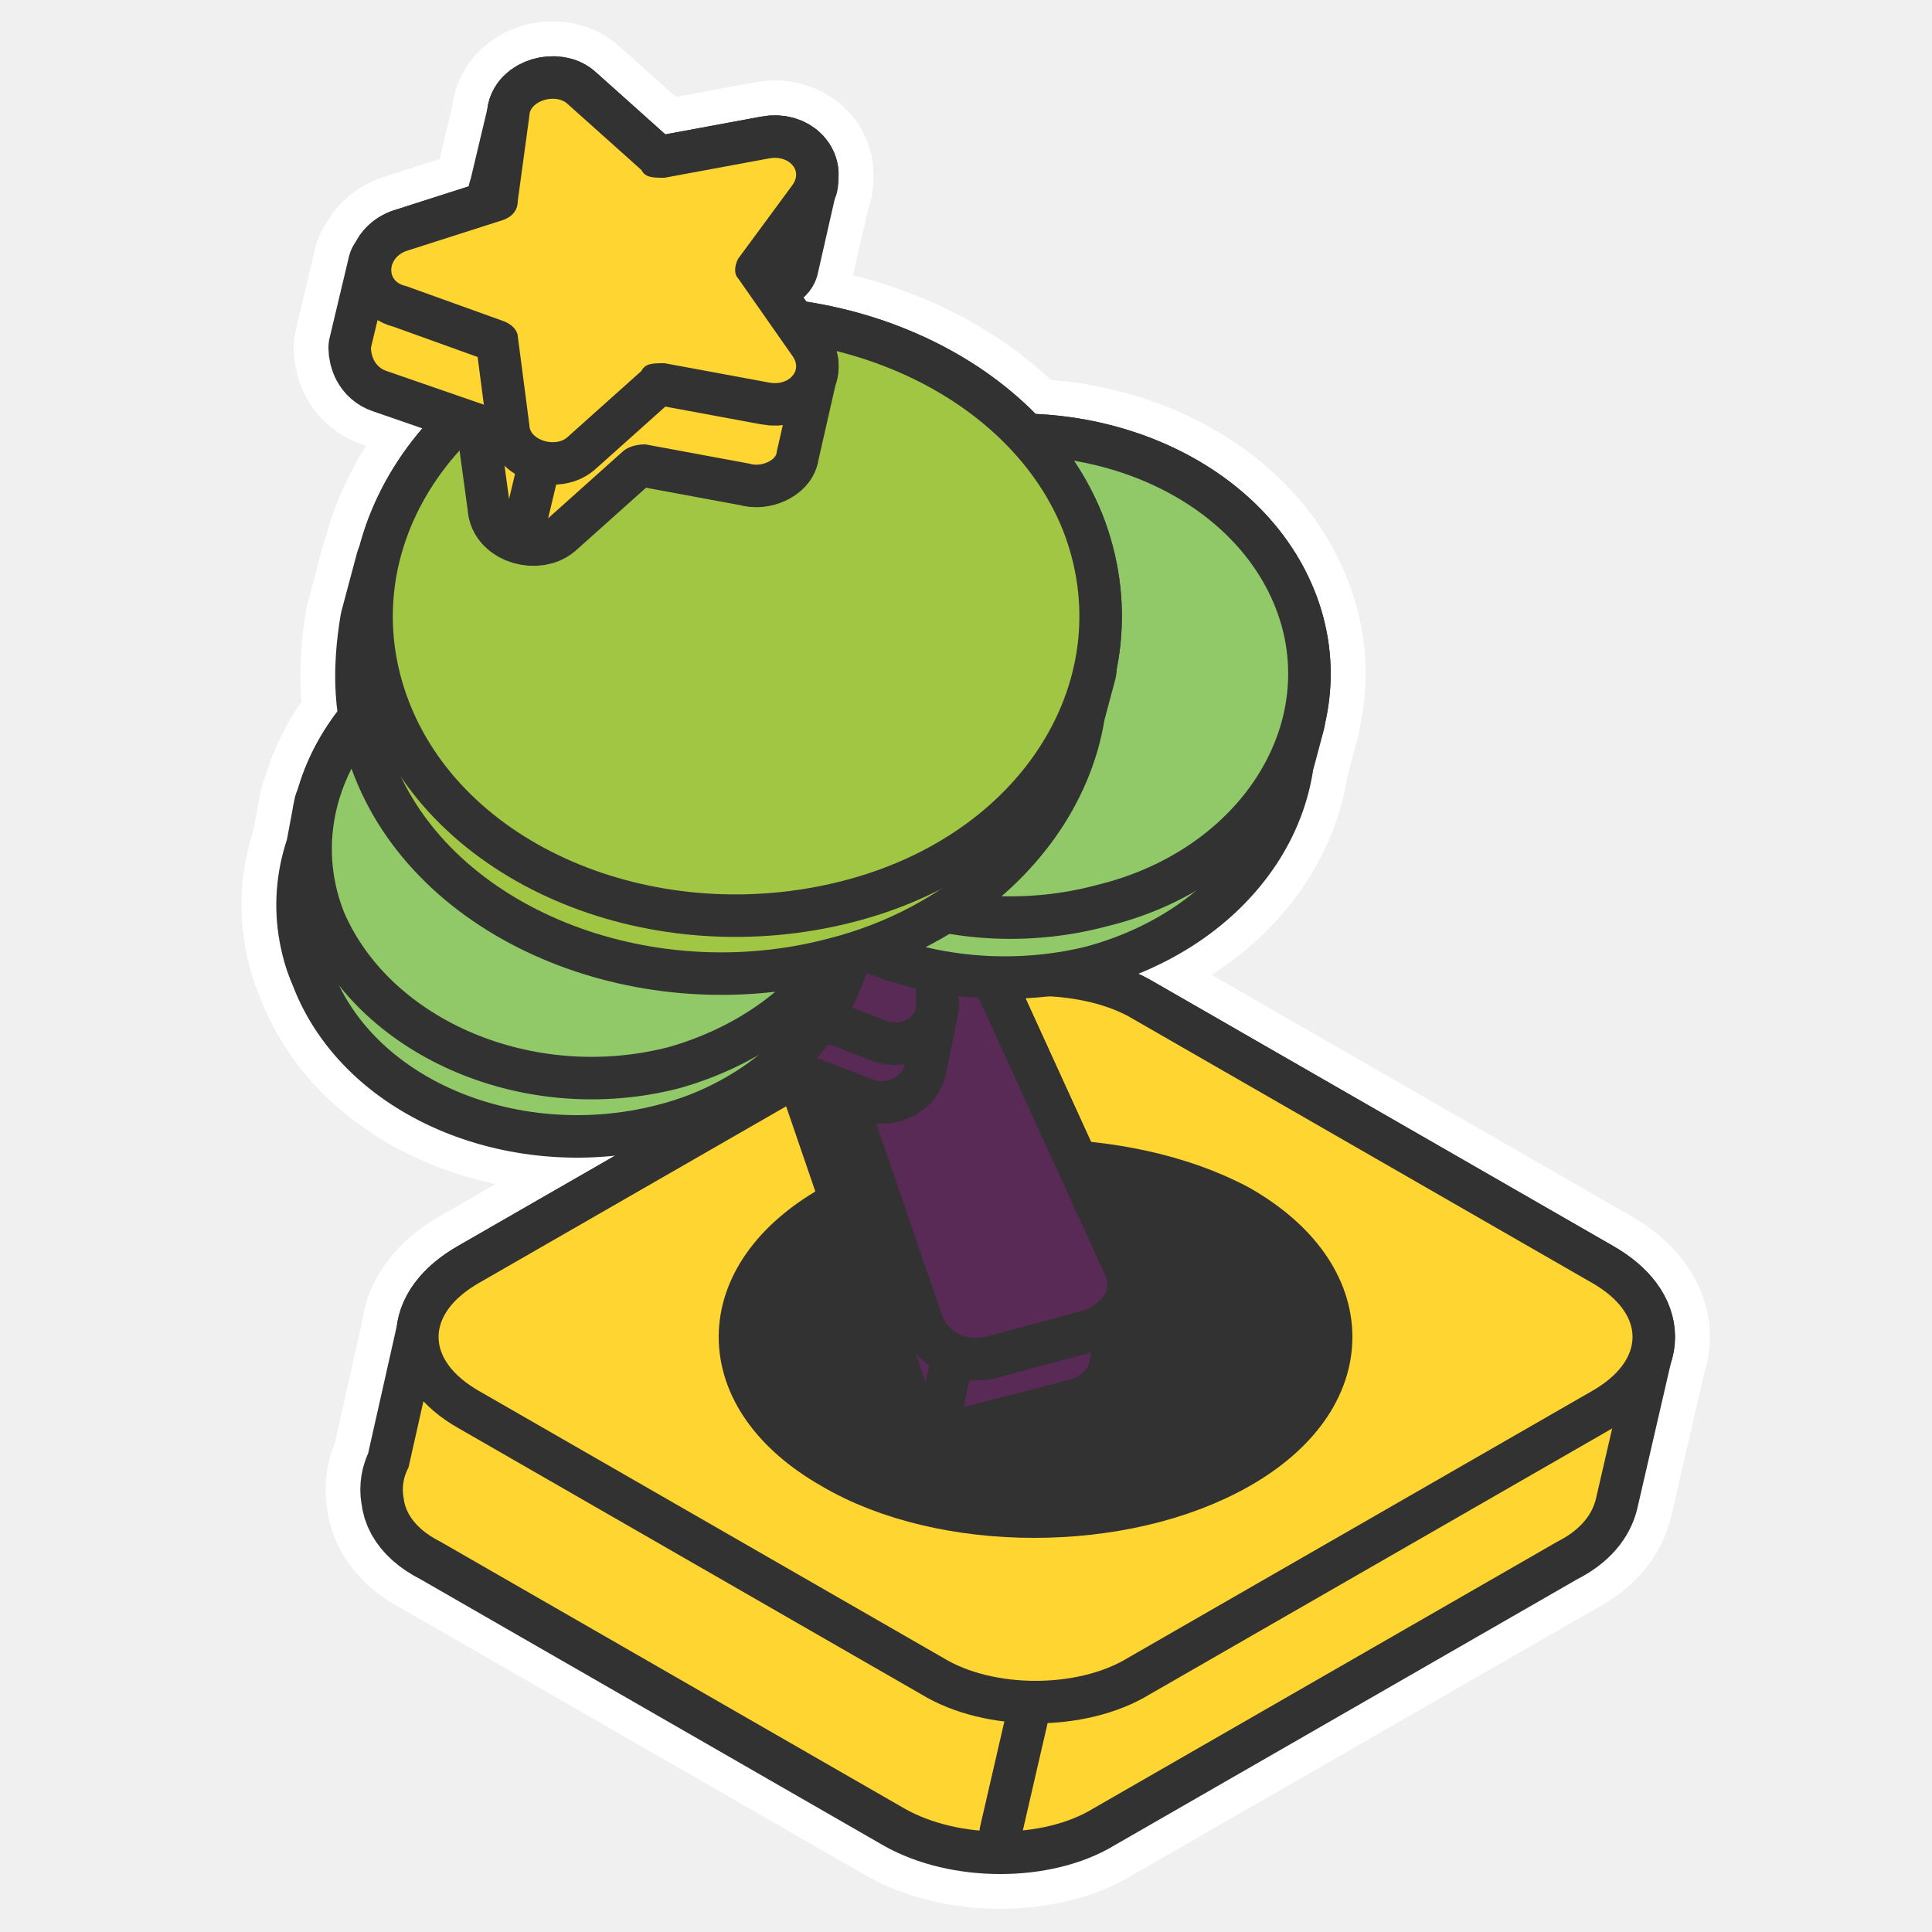
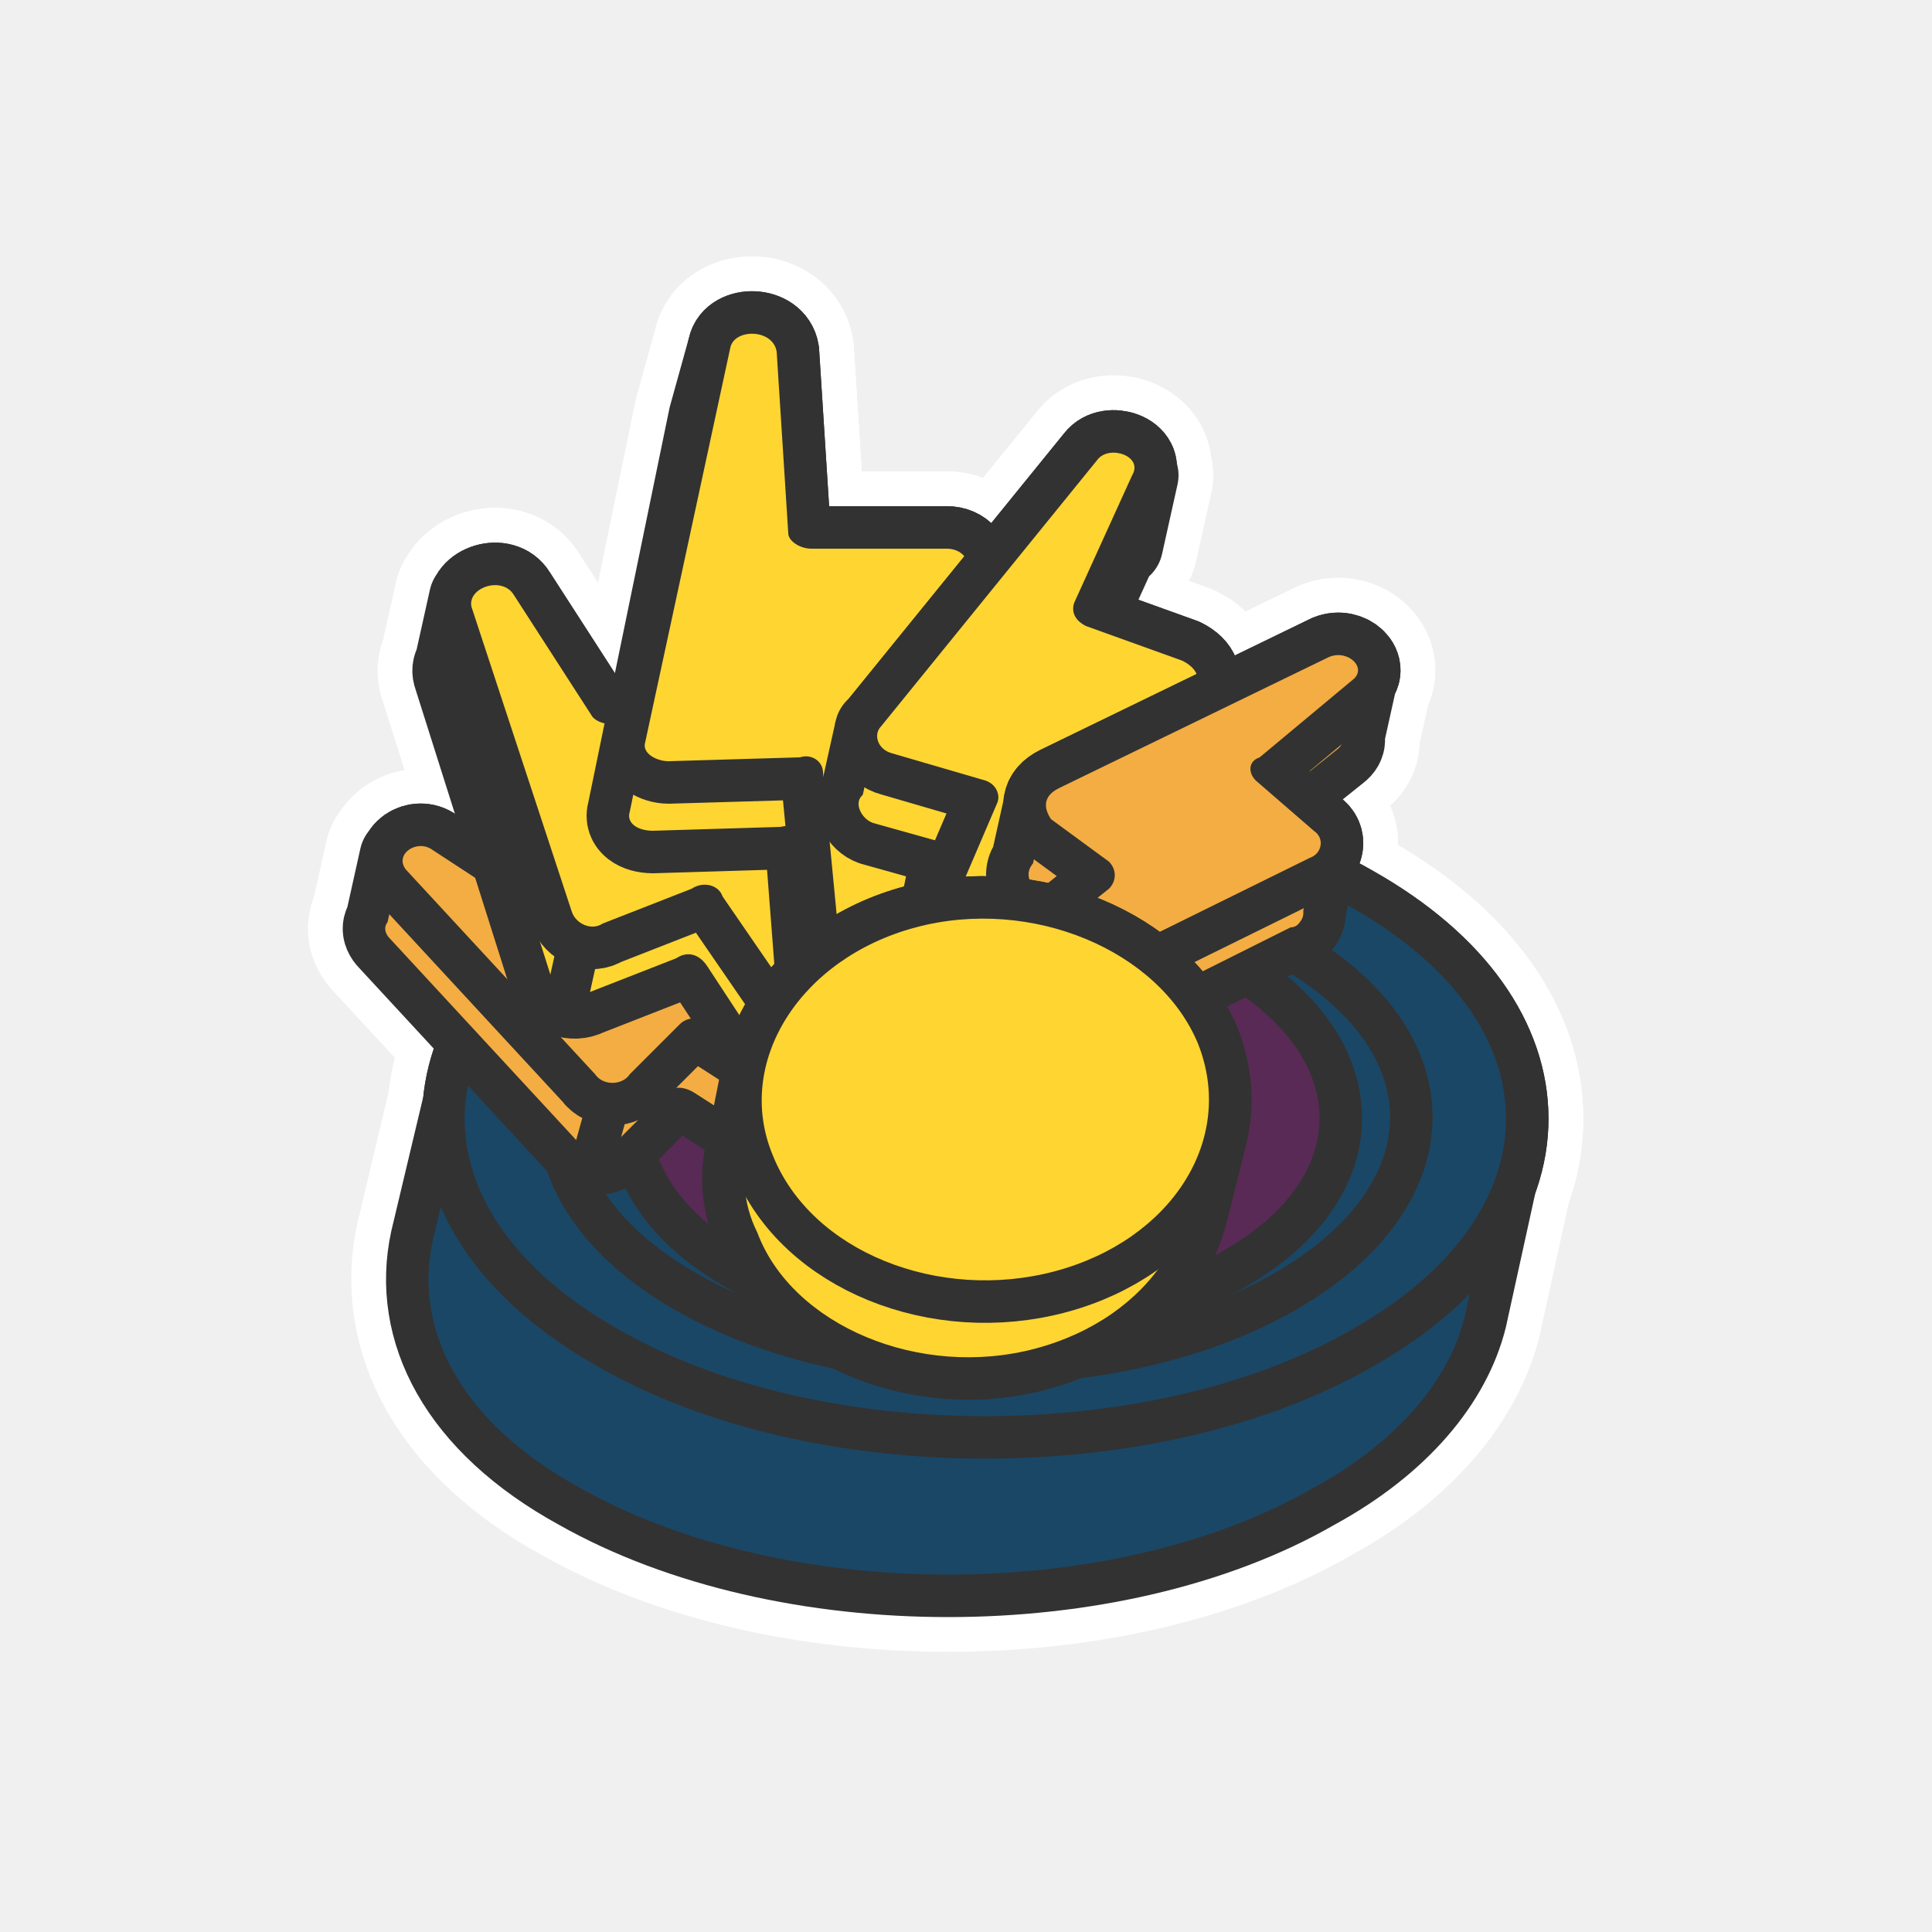
<svg xmlns="http://www.w3.org/2000/svg" width="500" height="500" viewBox="0 0 500 500">
  <defs>
-     <path id="p0" d="M124 360C110 352 110 340 124 332L244 263C257 256 279 256 292 263L412 332C426 340 426 352 412 360L292 429C279 437 257 437 244 429L124 360ZM114 399C101 392 101 379 114 372L234 303C248 295 270 295 283 303L403 372C416 379 416 392 403 399L283 468C270 476 248 476 234 468L114 399ZM124 360L114 399C106 395 103 389 105 383L114 343C112 349 116 356 124 360ZM422 349L413 388C412 392 409 396 403 399L412 360C418 357 421 353 422 349ZM412 360L403 399L283 468L292 429L412 360ZM292 429L283 468C270 476 248 476 234 468L244 429C257 437 279 437 292 429ZM244 429L234 468L114 399L124 360L244 429Z" />
-     <path id="p1" d="M124 360C110 352 110 340 124 332L244 263C257 256 279 256 292 263L412 332C426 340 426 352 412 360L292 429C279 437 257 437 244 429L124 360Z" />
-     <path id="p2" d="M318 317C346 333 346 359 318 375C290 391 245 391 218 375C190 359 190 333 218 317C245 302 290 302 318 317Z" />
-     <path id="p3" d="M255 346C250 347 246 345 244 341L208 236C207 232 209 229 213 228L229 223C233 222 238 224 239 227L286 330C288 334 285 337 281 339L255 346ZM250 364C246 365 241 363 240 359L204 254C202 250 205 247 209 246L225 242C229 240 233 242 235 246L282 348C283 352 281 356 277 357L250 364ZM255 346L250 364C246 365 241 363 240 359L244 341C246 345 250 347 255 346ZM244 341L240 359L204 254L208 236L244 341ZM208 236L204 254C203 253 203 252 203 251L208 233C207 234 207 235 208 236ZM286 334L282 352C282 354 280 356 277 357L281 339C284 338 286 336 286 334ZM281 339L277 357L250 364L255 346L281 339Z" />
-     <path id="p4" d="M255 346C250 347 246 345 244 341L208 236C207 232 209 229 213 228L229 223C233 222 238 224 239 227L286 330C288 334 285 337 281 339L255 346Z" />
-     <path id="p5" d="M237 259C238 263 233 266 229 264L171 242C168 241 166 238 168 236L170 231C171 228 175 227 178 228L233 248C235 248 237 250 237 252L237 259ZM234 274C234 278 229 281 225 279L167 257C164 256 163 253 164 251L167 246C168 243 171 242 175 243L230 263C232 264 233 265 233 267L234 274ZM237 261L234 276C233 279 229 281 225 279L229 264C232 265 237 264 237 261ZM229 264L225 279L167 257L171 242L229 264ZM171 242L167 257C164 256 163 254 164 252L167 237C167 239 168 241 171 242Z" />
-     <path id="p6" d="M237 259C238 263 233 266 229 264L171 242C168 241 166 238 168 236L170 231C171 228 175 227 178 228L233 248C235 248 237 250 237 252L237 259Z" />
-     <path id="p7" d="M216 203C228 231 208 261 173 271C138 280 101 264 89 236C78 208 97 177 132 168C167 159 205 174 216 203ZM213 218C224 246 205 277 170 286C135 295 97 280 86 251C74 223 94 192 129 183C164 174 201 190 213 218ZM218 229L215 244C210 263 194 280 170 286L173 271C197 264 214 248 218 229ZM173 271L170 286C135 295 97 280 86 251L89 236C101 264 138 280 173 271ZM89 236L86 251C82 242 82 233 84 225L87 209C85 218 86 227 89 236Z" />
-     <path id="p8" d="M216 203C228 231 208 261 173 271C138 280 101 264 89 236C78 208 97 177 132 168C167 159 205 174 216 203Z" />
-     <path id="p9" d="M330 157C342 187 321 220 284 229C247 239 207 223 195 193C183 163 203 130 241 121C278 111 318 127 330 157ZM326 173C338 203 318 235 281 245C244 254 204 238 192 208C180 178 200 146 237 136C274 126 314 142 326 173ZM332 186L328 201C324 221 306 238 281 245L284 229C310 223 327 206 332 186ZM284 229L281 245C244 254 204 238 192 208L195 193C207 223 247 239 284 229ZM195 193L192 208C188 198 187 189 189 180L193 164C191 174 191 183 195 193Z" />
-     <path id="p10" d="M330 157C342 187 321 220 284 229C247 239 207 223 195 193C183 163 203 130 241 121C278 111 318 127 330 157Z" />
-     <path id="p11" d="M275 137C290 175 265 216 218 228C171 240 121 220 106 182C91 144 116 103 163 91C210 79 260 100 275 137ZM271 153C287 190 261 231 214 243C168 255 117 235 102 197C87 159 113 119 159 106C206 94 256 115 271 153ZM278 173L274 188C268 213 246 235 214 243L218 228C250 220 272 198 278 173ZM218 228L214 243C168 255 117 235 102 197L106 182C121 220 171 240 218 228ZM106 182L102 197C97 185 97 173 99 161L103 146C100 158 101 170 106 182Z" />
-     <path id="p12" d="M275 137C290 175 265 216 218 228C171 240 121 220 106 182C91 144 116 103 163 91C210 79 260 100 275 137Z" />
-     <path id="p13" d="M137 30C137 26 144 24 147 27L166 44C167 46 169 46 172 46L199 41C204 40 208 44 205 48L191 67C190 69 190 71 191 72L205 92C208 96 204 100 199 99L172 94C169 94 167 94 166 96L147 113C144 116 137 114 137 110L134 87C134 86 133 84 130 83L105 74C100 73 100 67 105 65L130 57C133 56 134 54 134 52L137 30ZM132 51C132 47 139 45 142 48L161 65C162 67 164 67 167 67L194 62C199 61 203 66 200 69L186 89C185 90 185 92 186 94L200 113C203 117 199 121 194 120L167 115C164 115 162 116 161 117L142 134C139 137 132 135 132 131L129 109C129 107 128 105 126 105L100 96C95 94 95 88 100 87L126 78C128 77 129 76 129 74L132 51ZM137 30L132 51C132 51 132 51 132 51L137 30C137 30 137 30 137 30ZM206 46L201 68C201 68 201 69 200 69L205 48C206 48 206 47 206 46ZM205 48L200 69L186 89L191 67L205 48ZM191 67L186 89C186 89 186 90 185 90L190 69C190 69 191 68 191 67ZM206 95L201 117C201 119 197 121 194 120L199 99C202 100 206 98 206 95ZM199 99L194 120L167 115L172 94L199 99ZM172 94L167 115C164 115 162 116 161 117L166 96C167 94 169 94 172 94ZM166 96L161 117L142 134L147 113L166 96ZM147 113L142 134C139 137 132 135 132 131L137 110C137 114 144 116 147 113ZM137 110L132 131L129 109L134 87L137 110ZM134 87L129 109C129 107 128 105 126 105L130 83C133 84 134 86 134 87ZM130 83L126 105L100 96L105 74L130 83ZM105 74L100 96C97 95 96 92 96 90L101 69C101 71 102 73 105 74ZM134 53L129 74C129 74 129 74 129 74L134 52C134 53 134 53 134 53ZM134 52L129 74L132 51L137 30L134 52Z" />
-     <path id="p14" d="M137 30C137 26 144 24 147 27L166 44C167 46 169 46 172 46L199 41C204 40 208 44 205 48L191 67C190 69 190 71 191 72L205 92C208 96 204 100 199 99L172 94C169 94 167 94 166 96L147 113C144 116 137 114 137 110L134 87C134 86 133 84 130 83L105 74C100 73 100 67 105 65L130 57C133 56 134 54 134 52L137 30Z" />
+     <path id="p0" d="M350 235C403 265 403 314 350 344C298 374 212 374 160 344C107 314 107 265 160 235C212 205 298 205 350 235ZM340 276C393 306 393 355 340 385C288 415 203 415 150 385C98 355 98 306 150 276C203 246 288 246 340 276ZM388 300L379 341C375 357 362 373 340 385L350 344C372 332 384 316 388 300ZM350 344L340 385C288 415 203 415 150 385L160 344C212 374 298 374 350 344ZM160 344L150 385C119 368 107 344 112 321L122 279C116 302 129 326 160 344Z" />
+     <path id="p1" d="M350 235C403 265 403 314 350 344C298 374 212 374 160 344C107 314 107 265 160 235C212 205 298 205 350 235Z" />
+     <path id="p2" d="M316 254C350 274 350 305 316 324C282 344 228 344 194 324C160 305 160 274 194 254C228 235 282 235 316 254Z" />
+     <path id="p3" d="M112 220L138 237C141 239 144 239 146 237L160 224C163 221 167 221 170 224L219 277C223 281 217 286 212 283L184 265C182 263 178 263 176 265L163 278C161 281 156 281 154 278L105 225C102 221 108 217 112 220ZM108 238L134 255C136 257 140 257 142 255L156 242C159 239 163 239 166 242L215 295C219 299 212 304 208 301L180 283C177 281 174 281 172 283L159 296C157 299 152 299 150 296L101 243C97 239 103 235 108 238ZM220 280L216 298C215 301 211 303 208 301L212 283C215 285 220 283 220 280ZM212 283L208 301L180 283L184 265L212 283ZM184 265L180 283C177 281 174 281 172 283L176 265C178 263 182 263 184 265ZM176 265L172 283L159 296L163 278L176 265ZM163 278L159 296C157 299 152 299 150 296L154 278C156 281 161 281 163 278ZM154 278L150 296L101 243L105 225L154 278ZM105 225L101 243C100 242 100 241 100 240L104 222C104 223 104 224 105 225Z" />
+     <path id="p4" d="M112 220C108 217 102 221 105 225L154 278C156 281 161 281 163 278L176 265C178 263 182 263 184 265L212 283C217 286 223 281 219 277L170 224C167 221 163 221 160 224L146 237C144 239 141 239 138 237L112 220Z" />
+     <path id="p5" d="M133 154L153 185C154 187 158 188 160 187L185 178C189 177 193 178 194 181L220 261C222 266 212 269 209 264L187 232C186 229 182 228 179 230L156 239C153 241 149 239 148 236L122 157C121 152 130 149 133 154ZM128 172L149 203C150 205 153 206 156 205L181 196C185 195 189 196 189 199L215 279C217 284 208 287 204 282L183 250C181 247 178 246 175 248L152 257C148 259 144 257 143 254L118 175C116 170 125 167 128 172ZM220 263L216 281C215 285 207 286 204 282L209 264C211 268 219 267 220 263ZM209 264L204 282L183 250L187 232L209 264ZM187 232L183 250C181 247 178 246 175 248L179 230C182 228 186 229 187 232ZM179 230L175 248L152 257L156 239L179 230ZM156 239L152 257C148 259 144 257 143 254L148 236C149 239 153 241 156 239ZM148 236L143 254L118 175L122 157L148 236ZM122 157L118 175C118 174 118 173 118 173L122 155C122 155 122 156 122 157Z" />
+     <path id="p6" d="M133 154C130 149 121 152 122 157L148 236C149 239 153 241 156 239L179 230C182 228 186 229 187 232L209 264C212 269 222 266 220 261L194 181C193 178 189 177 185 178L160 187C158 188 154 187 153 185L133 154Z" />
+     <path id="p7" d="M201 91L204 138C204 140 207 142 210 142L245 142C249 142 251 145 251 148L229 253C228 258 218 258 218 252L213 200C213 197 210 195 207 196L173 197C170 197 166 195 167 192L189 90C190 85 200 85 201 91ZM196 109L200 156C200 158 203 160 206 160L241 160C244 160 247 163 247 166L225 271C224 276 214 276 213 270L209 218C209 215 206 213 202 214L169 215C165 215 162 213 163 210L184 108C186 103 196 103 196 109ZM229 253L225 271C224 276 214 276 213 270L218 252C218 258 228 258 229 253ZM218 252L213 270L209 218L213 200L218 252ZM213 200L209 218C209 215 206 213 202 214L207 196C210 195 213 197 213 200ZM207 196L202 214L169 215L173 197L207 196ZM173 197L169 215C165 215 162 213 163 210L167 192C166 195 170 197 173 197ZM167 192L163 210L184 108L189 90L167 192ZM189 90L184 108C184 108 185 108 185 108L189 90C189 90 189 90 189 90Z" />
+     <path id="p8" d="M201 91C200 85 190 85 189 90L167 192C166 195 170 197 173 197L207 196C210 195 213 197 213 200L218 252C218 258 228 258 229 253L251 148C251 145 249 142 245 142L210 142C207 142 204 140 204 138L201 91Z" />
+     <path id="p9" d="M293 123L278 156C277 159 279 161 281 162L306 171C310 173 311 176 309 179L253 247C250 252 240 248 243 243L258 208C259 206 258 203 255 202L231 195C227 194 226 190 228 188L284 119C287 115 296 118 293 123ZM289 141L274 174C273 177 274 179 277 180L302 189C306 191 307 194 305 197L249 265C245 270 236 266 239 261L254 226C255 224 254 221 251 220L226 213C223 212 221 208 223 206L279 137C283 133 292 136 289 141ZM293 123L289 141L274 174L278 156L293 123ZM278 156L274 174C274 175 274 175 274 175L278 157C278 157 278 157 278 156ZM310 177L306 195C305 195 305 196 305 197L309 179C309 178 310 177 310 177ZM309 179L305 197L249 265L253 247L309 179ZM253 247L249 265C246 270 237 267 238 262L243 244C241 249 250 252 253 247ZM258 208L254 226C255 223 253 221 251 220L255 202C257 203 259 205 258 208ZM255 202L251 220L226 213L231 195L255 202ZM231 195L226 213C224 212 222 210 223 207L227 189C226 192 228 194 231 195ZM294 123L290 141C290 141 289 141 289 141L293 123C294 123 294 123 294 123Z" />
+     <path id="p10" d="M293 123C296 118 287 115 284 119L228 188C226 190 227 194 231 195L255 202C258 203 259 206 258 208L243 243C240 248 250 252 253 247L309 179C311 176 310 173 306 171L281 162C279 161 277 159 278 156L293 123Z" />
+     <path id="p11" d="M350 176L326 196C323 197 323 200 325 202L340 215C343 217 342 221 339 222L268 257C263 259 258 254 262 250L287 230C289 228 289 225 287 223L272 212C270 209 270 206 274 204L344 170C349 168 354 173 350 176ZM346 194L321 214C319 215 319 218 321 220L336 233C338 235 338 239 334 240L264 275C259 277 253 272 258 268L283 248C285 246 285 243 283 241L268 230C265 227 266 224 269 222L340 188C345 186 350 191 346 194ZM350 176L346 194L321 214L326 196L350 176ZM326 196L321 214C320 214 320 215 320 216L324 198C324 197 325 196 326 196ZM341 219L337 237C337 238 336 240 334 240L339 222C340 222 341 220 341 219ZM339 222L334 240L264 275L268 257L339 222ZM268 257L264 275C260 277 256 274 256 270L260 252C260 256 264 259 268 257ZM289 227L284 245C285 244 284 242 283 241L287 223C288 224 289 226 289 227ZM287 223L283 241L268 230L272 212L287 223ZM272 212L268 230C267 229 266 227 267 225L271 207C270 209 271 211 272 212ZM351 174L347 192C347 193 346 194 346 194L350 176C351 176 351 175 351 174Z" />
+     <path id="p12" d="M350 176C354 173 349 168 344 170L274 204C270 206 270 209 272 212L287 223C289 225 289 228 287 230L262 250C258 254 263 259 268 257L339 222C342 221 343 217 340 215L325 202C323 200 323 197 326 196L350 176Z" />
+     <path id="p13" d="M310 270C320 295 303 321 273 329C243 337 210 324 200 299C190 275 207 248 237 240C267 232 300 246 310 270ZM305 290C315 315 298 341 268 349C238 357 205 343 196 319C186 294 202 268 233 260C263 252 295 266 305 290ZM312 293L307 313C303 329 289 343 268 349L273 329C294 324 308 309 312 293ZM273 329L268 349C238 357 205 343 196 319L200 299C210 324 243 337 273 329ZM200 299L196 319C192 311 192 303 194 296L198 276C197 283 197 291 200 299Z" />
+     <path id="p14" d="M310 270C320 295 303 321 273 329C243 337 210 324 200 299C190 275 207 248 237 240C267 232 300 246 310 270Z" />
  </defs>
  <g fill="#ffffff" stroke="#ffffff" stroke-width="40" stroke-linejoin="round">
    <use href="#p0" />
    <use href="#p1" />
    <use href="#p2" />
    <use href="#p3" />
    <use href="#p4" />
    <use href="#p5" />
    <use href="#p6" />
    <use href="#p7" />
    <use href="#p8" />
    <use href="#p9" />
    <use href="#p10" />
    <use href="#p11" />
    <use href="#p12" />
    <use href="#p13" />
    <use href="#p14" />
  </g>
  <g stroke="#323232" stroke-width="22" stroke-miterlimit="4" paint-order="stroke">
-     <use href="#p0" fill="#ffd531" stroke-linejoin="round" />
-     <path d="M268 435L259 474" fill="none" stroke-width="11" stroke-linecap="round" stroke-linejoin="round" />
-     <use href="#p1" fill="#ffd531" stroke-linejoin="miter" />
-     <use href="#p2" fill="#323232" stroke-linejoin="miter" />
-     <use href="#p3" fill="#592a56" stroke-linejoin="round" />
-     <path d="M248 345L244 363" fill="none" stroke-width="11" stroke-linecap="round" stroke-linejoin="round" />
-     <use href="#p4" fill="#592a56" stroke-linejoin="miter" />
-     <use href="#p5" fill="#592a56" stroke-linejoin="round" />
-     <use href="#p6" fill="#592a56" stroke-linejoin="miter" />
-     <use href="#p7" fill="#91c868" stroke-linejoin="round" />
-     <use href="#p8" fill="#91c868" stroke-linejoin="miter" />
-     <use href="#p9" fill="#91c868" stroke-linejoin="round" />
-     <use href="#p10" fill="#91c868" stroke-linejoin="miter" />
-     <use href="#p11" fill="#a0c644" stroke-linejoin="round" />
-     <use href="#p12" fill="#a0c644" stroke-linejoin="miter" />
+     <use href="#p0" fill="#1a4766" stroke-linejoin="round" />
+     <use href="#p1" fill="#1a4766" stroke-linejoin="miter" />
+     <use href="#p2" fill="#592a56" stroke-linejoin="miter" />
+     <path d="M333 245C376 269 376 309 333 334C290 359 220 359 177 334C134 309 134 269 177 245C220 220 290 220 333 245Z" fill="none" stroke-width="11" stroke-linecap="round" stroke-linejoin="round" />
+     <use href="#p3" fill="#f3ad42" stroke-linejoin="round" />
+     <path d="M159 280L154 298" fill="none" stroke-width="11" stroke-linecap="round" stroke-linejoin="round" />
+     <use href="#p4" fill="#f3ad42" stroke-linejoin="miter" />
+     <use href="#p5" fill="#ffd531" stroke-linejoin="round" />
+     <path d="M151 239L147 257" fill="none" stroke-width="11" stroke-linecap="round" stroke-linejoin="round" />
+     <use href="#p6" fill="#ffd531" stroke-linejoin="miter" />
+     <use href="#p7" fill="#ffd531" stroke-linejoin="round" />
+     <use href="#p8" fill="#ffd531" stroke-linejoin="miter" />
+     <use href="#p9" fill="#ffd531" stroke-linejoin="round" />
+     <use href="#p10" fill="#ffd531" stroke-linejoin="miter" />
+     <use href="#p11" fill="#f3ad42" stroke-linejoin="round" />
+     <use href="#p12" fill="#f3ad42" stroke-linejoin="miter" />
    <use href="#p13" fill="#ffd531" stroke-linejoin="round" />
-     <path d="M141 114L136 135" fill="none" stroke-width="11" stroke-linecap="round" stroke-linejoin="round" />
    <use href="#p14" fill="#ffd531" stroke-linejoin="miter" />
  </g>
</svg>
